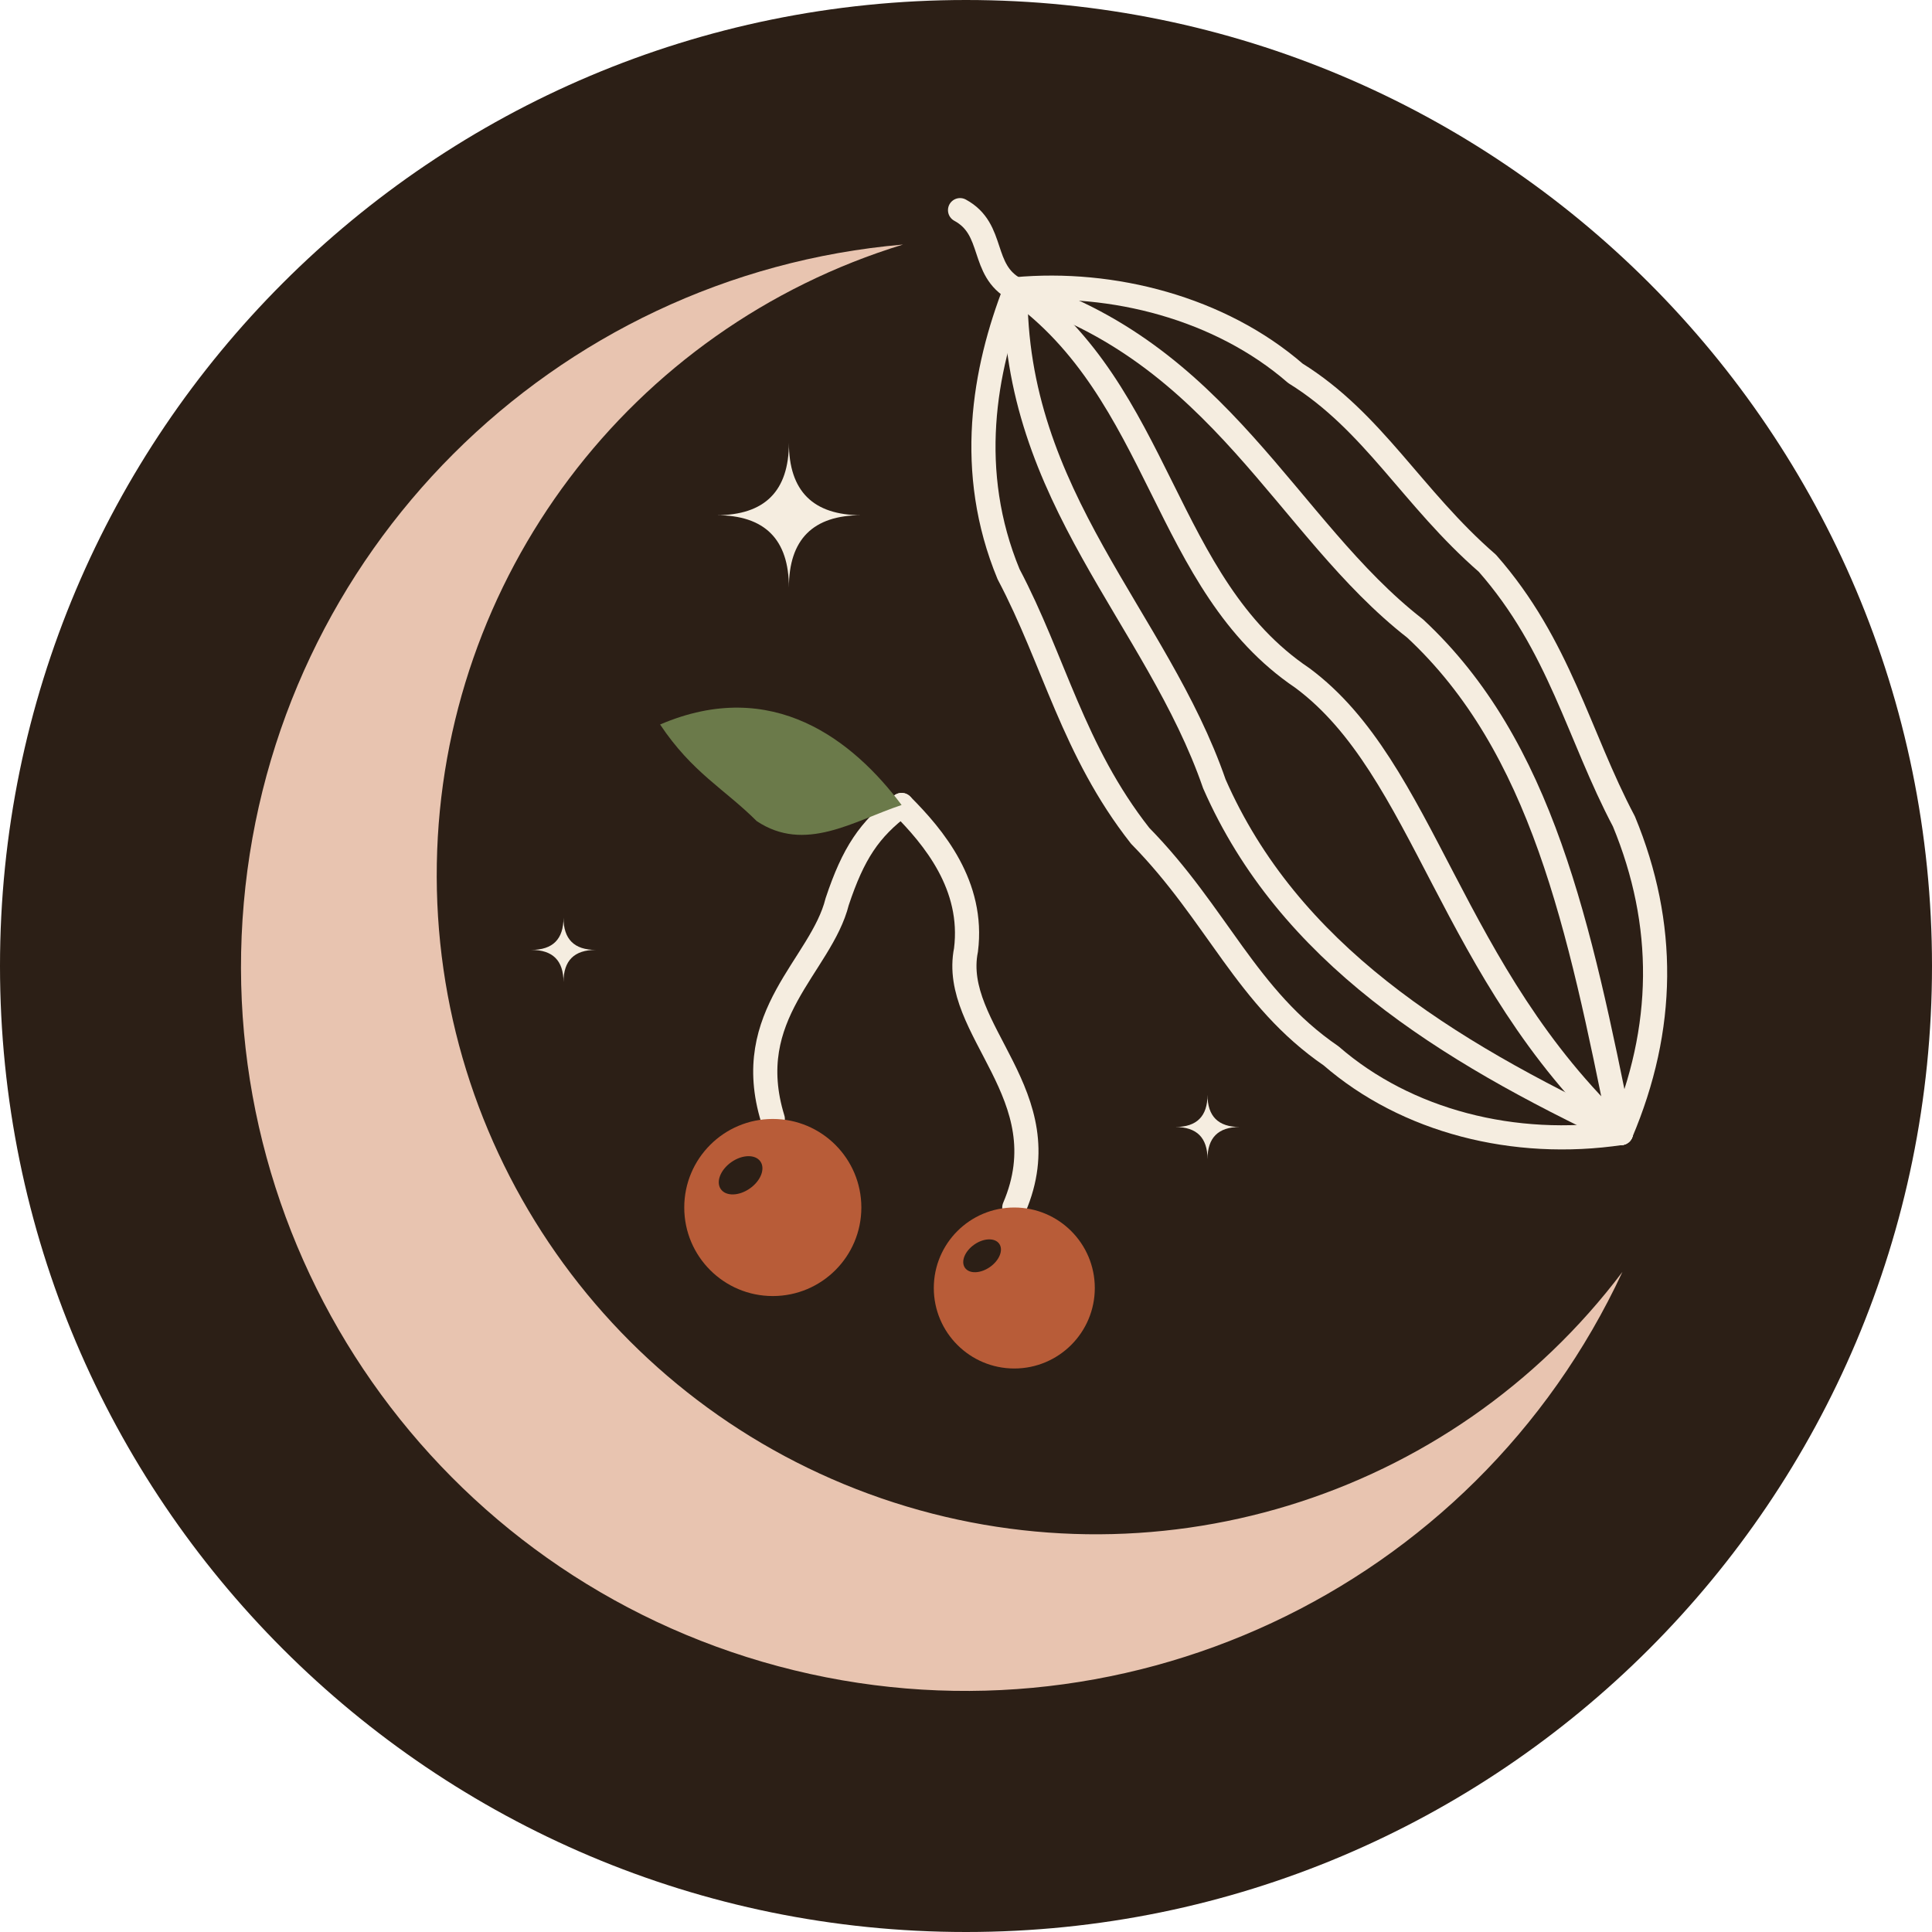
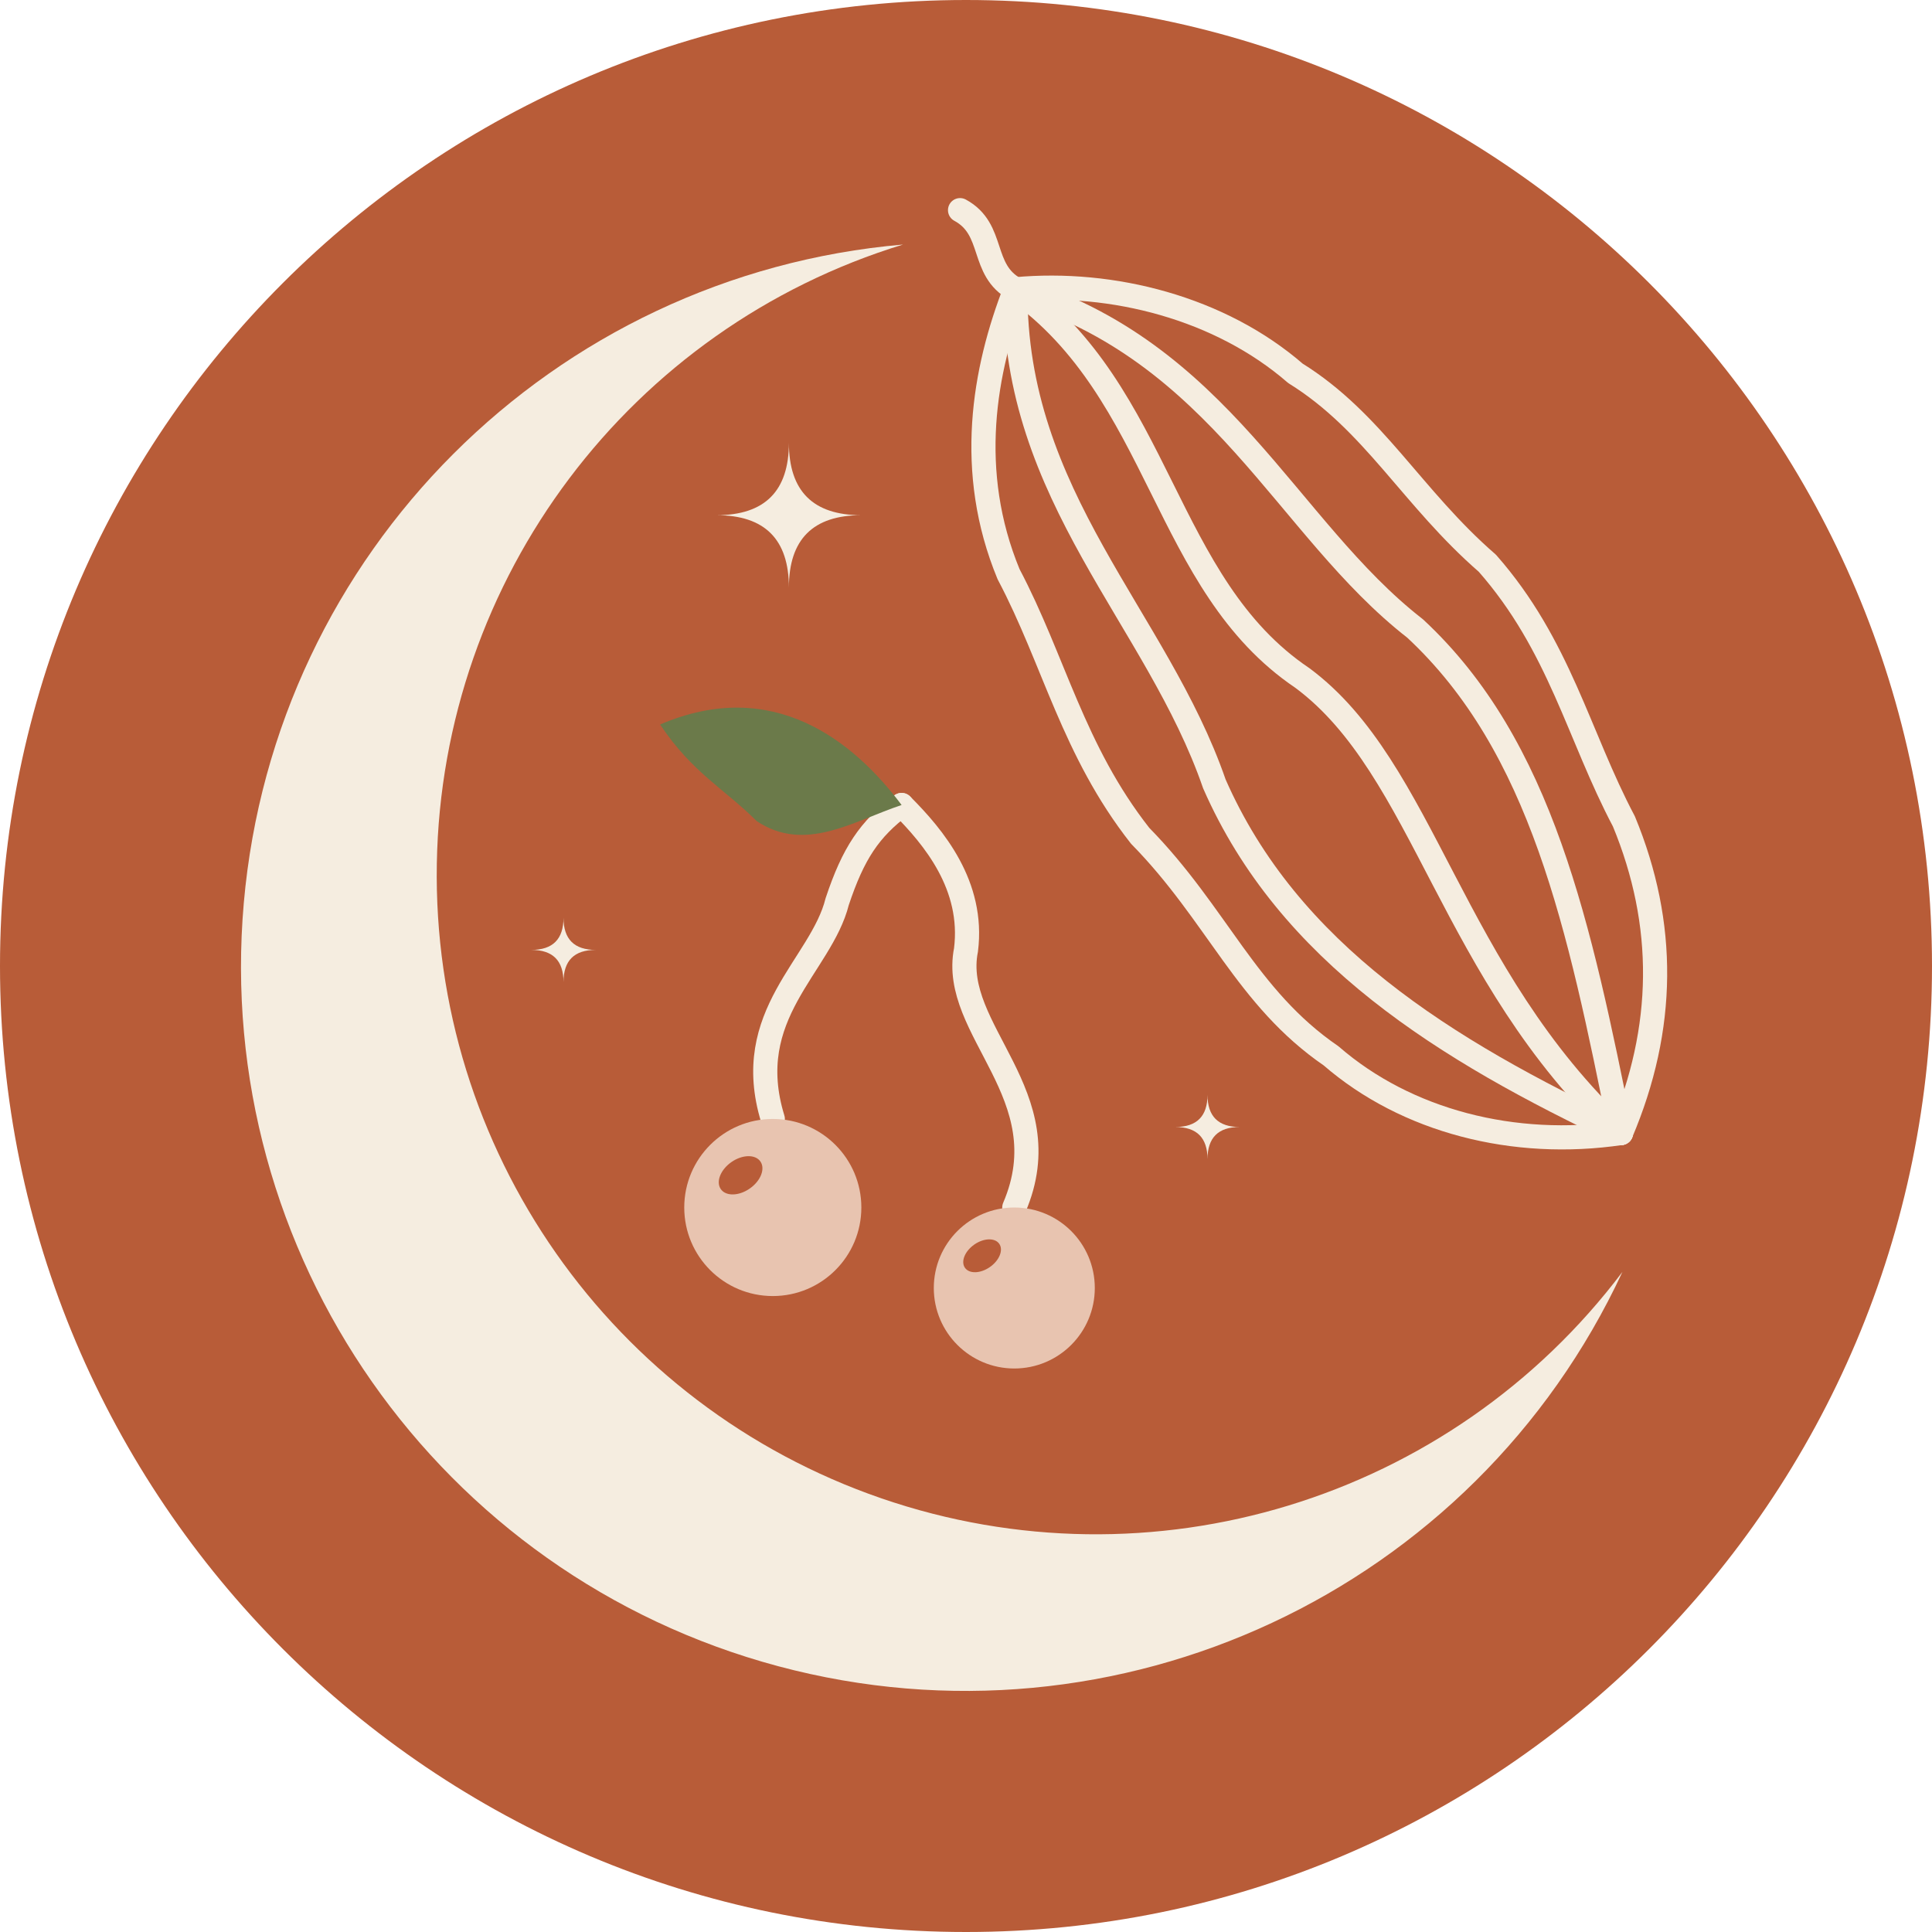
<svg xmlns="http://www.w3.org/2000/svg" viewBox="0 0 240 240">
-   <circle cx="120" cy="120" r="120" fill="#2C1F16" />
-   <path d="M165 42.1 A90 90 0 1 0 165 197.9 A81.9 81.9 0 1 1 165 42.1 Z" transform="rotate(-35 120 120)" fill="#E8C4B0" />
-   <g transform="translate(164 90) rotate(-35) scale(0.75)" fill="none" stroke="#F5EDE0" stroke-width="4.00" stroke-linecap="round" stroke-linejoin="round">
+   <circle cx="120" cy="120" r="120" fill="#B85C38" />
+   <path d="M165 42.1 A90 90 0 1 0 165 197.9 A81.9 81.9 0 1 1 165 42.1 Z" transform="rotate(-35 120 120)" fill="#F5EDE0" />
+   <g transform="translate(164 90) rotate(-35) scale(0.75)" fill="none" stroke="#F5EDE0" stroke-width="4" stroke-linecap="round" stroke-linejoin="round">
    <path d="M0 -88 C14 -80 26 -66 30 -50 C36 -36 34 -22 38 -6 C40 12 34 26 32 42 C28 60 18 74 2 84 C-14 76 -26 62 -30 46 C-36 30 -32 16 -35 -2 C-36 -20 -30 -34 -28 -50 C-24 -68 -12 -80 0 -88 Z" />
    <path d="M0 -88 C10 -60 -8 -34 2 -8 C10 16 -6 46 2 84" />
    <path d="M0 -88 C22 -60 14 -30 22 -4 C28 24 16 52 2 84" />
    <path d="M0 -88 C-20 -60 -12 -30 -20 -2 C-26 28 -14 56 2 84" />
    <path d="M0 -88 C-3 -94 3 -98 0 -104" />
  </g>
  <g fill="none" stroke="#F5EDE0" stroke-width="3" stroke-linecap="round">
    <path d="M96 139 C92 126 102 120 104 112 C106 106 108 103 112 100" />
    <path d="M126 150 C132 136 118 128 120 118 C121 110 116 104 112 100" />
  </g>
  <path d="M112 100 C106 92 96 84 82 90 C86 96 90 98 94 102 C100 106 106 102 112 100 Z" fill="#6B7A4A" />
-   <circle cx="96" cy="150" r="11" fill="#B85C38" />
-   <circle cx="126" cy="160" r="10" fill="#B85C38" />
-   <ellipse cx="92" cy="146" rx="3" ry="2" transform="rotate(-35 92 146)" fill="#2C1F16" />
-   <ellipse cx="122" cy="156" rx="2.6" ry="1.7" transform="rotate(-35 122 156)" fill="#2C1F16" />
+   <circle cx="96" cy="150" r="11" fill="#E8C4B0" />
+   <circle cx="126" cy="160" r="10" fill="#E8C4B0" />
+   <ellipse cx="92" cy="146" rx="3" ry="2" transform="rotate(-35 92 146)" fill="#B85C38" />
+   <ellipse cx="122" cy="156" rx="2.6" ry="1.7" transform="rotate(-35 122 156)" fill="#B85C38" />
  <g fill="#F5EDE0">
    <path d="M98 55 Q98 64 107 64 Q98 64 98 73 Q98 64 89 64 Q98 64 98 55 Z" />
    <path d="M150 136 Q150 140 154 140 Q150 140 150 144 Q150 140 146 140 Q150 140 150 136 Z" />
    <path d="M70 114 Q70 118 74 118 Q70 118 70 122 Q70 118 66 118 Q70 118 70 114 Z" />
  </g>
</svg>
